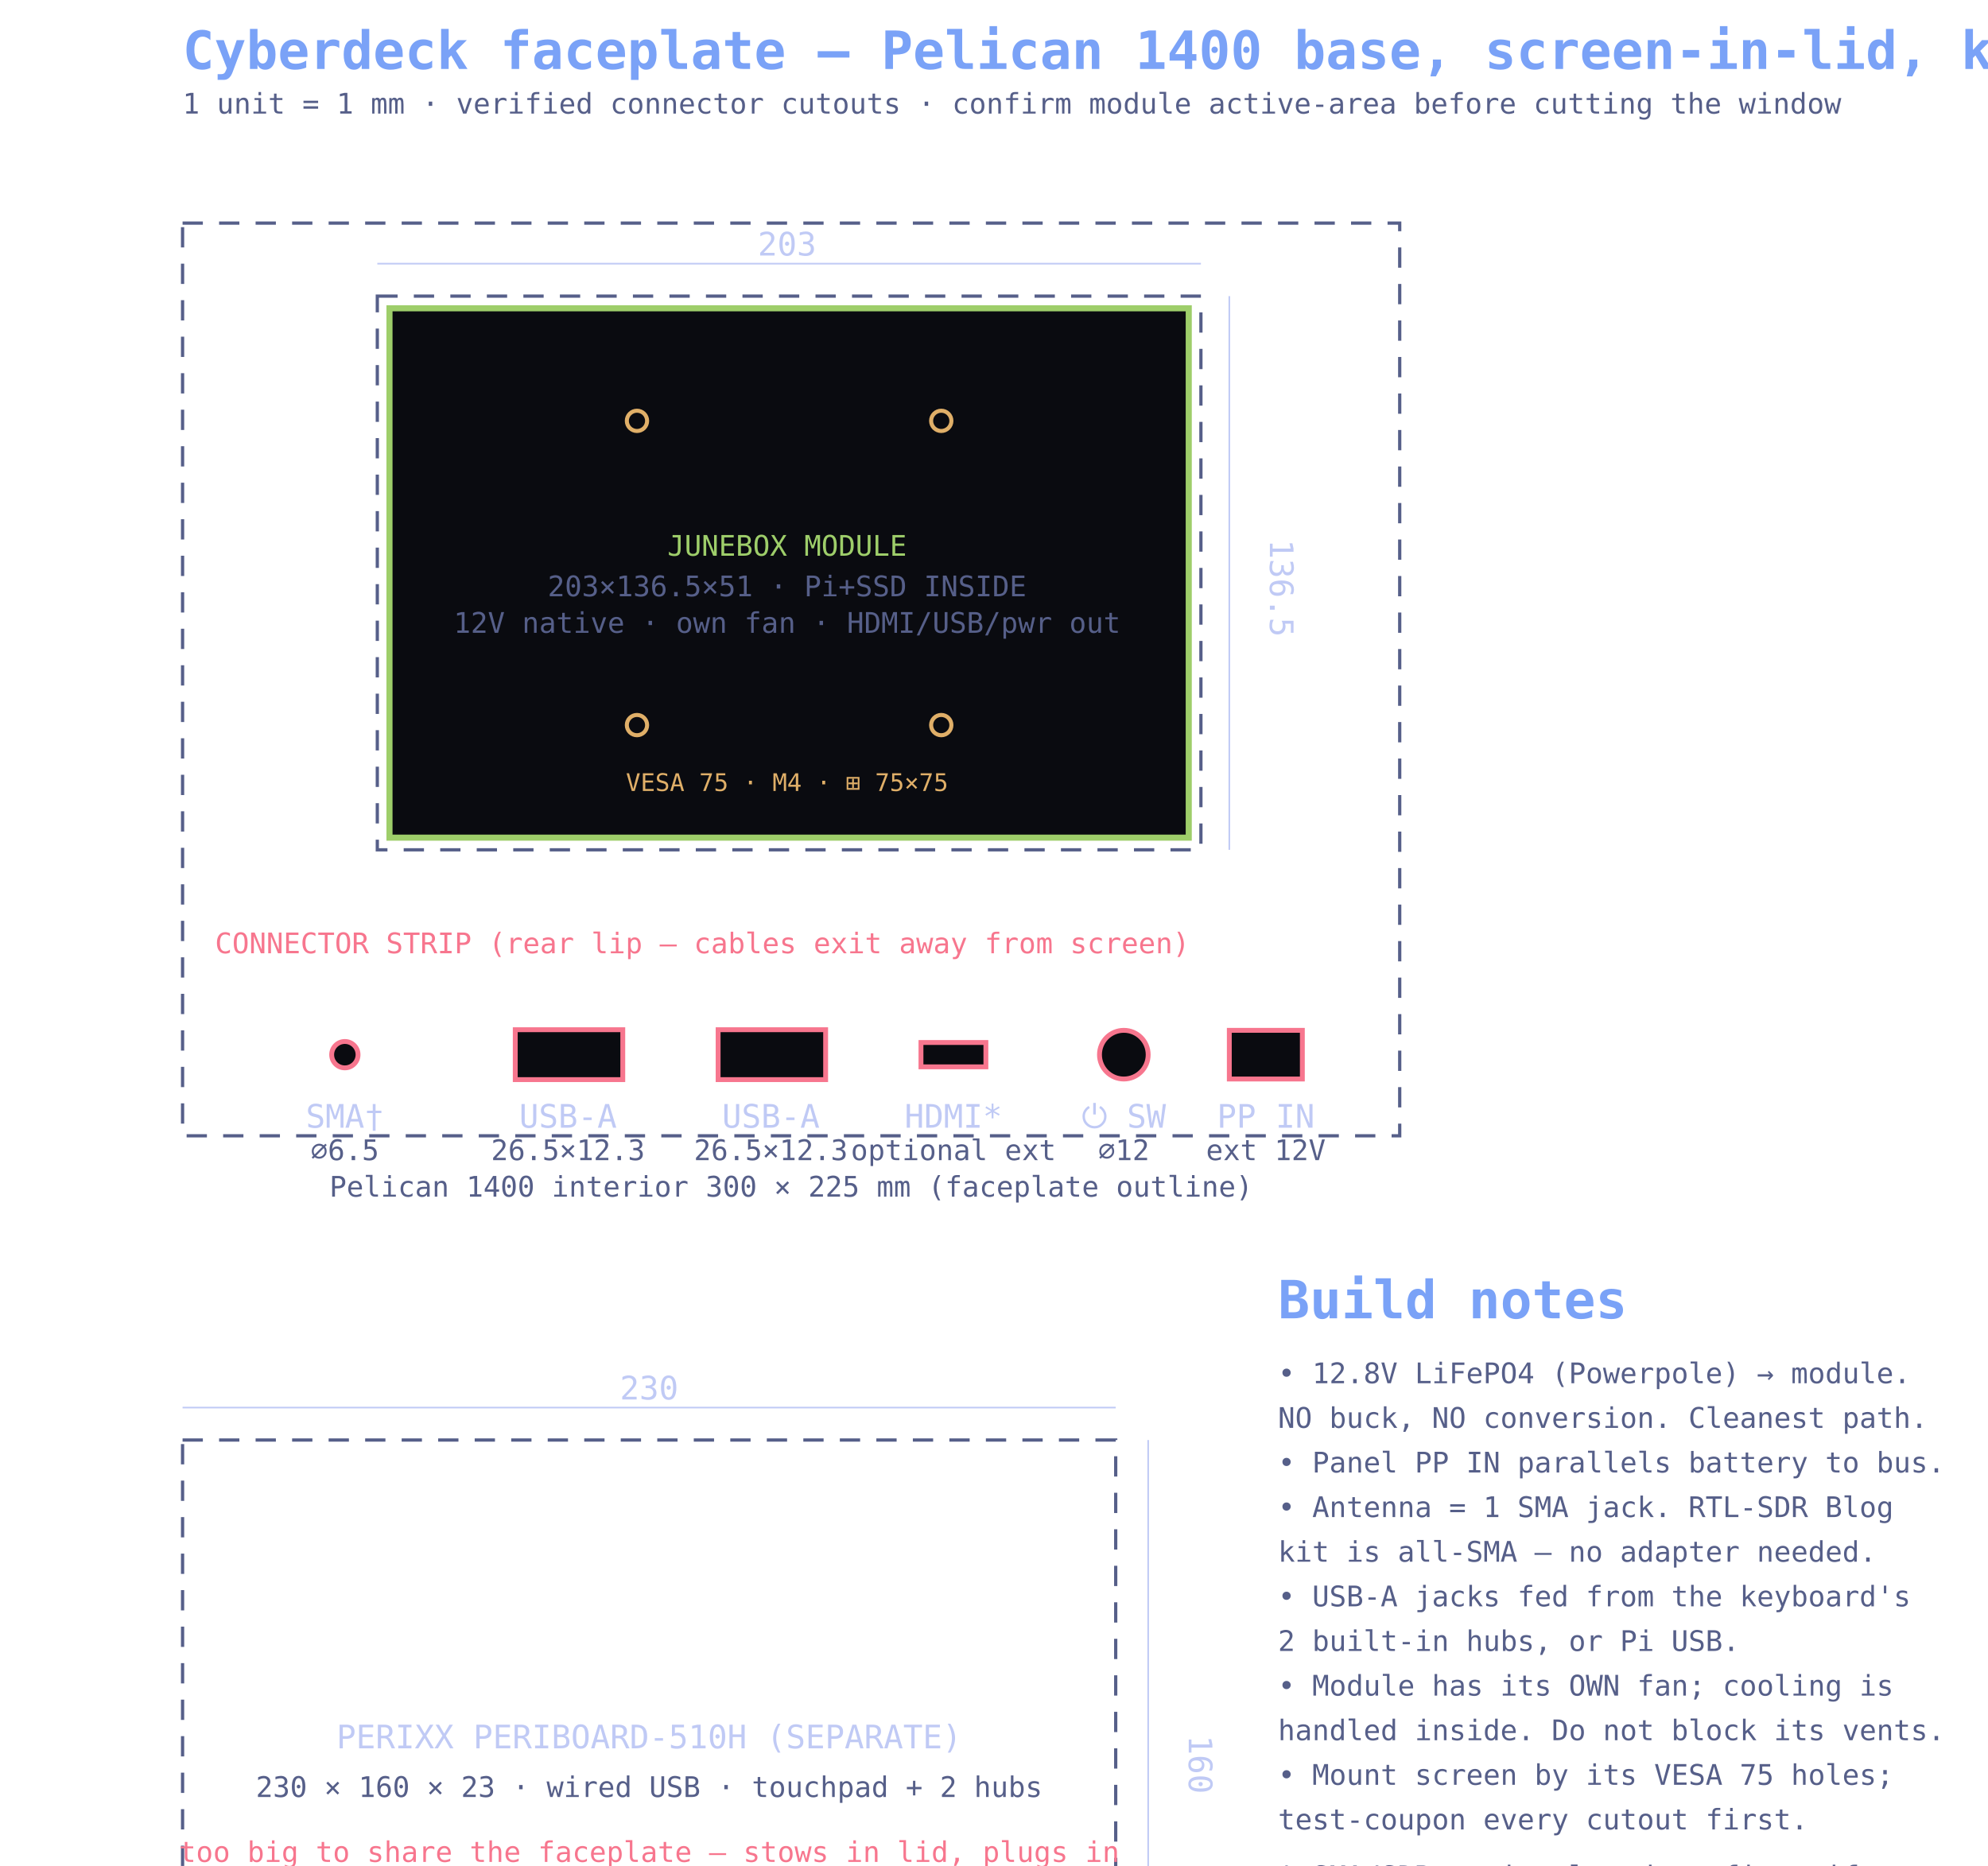
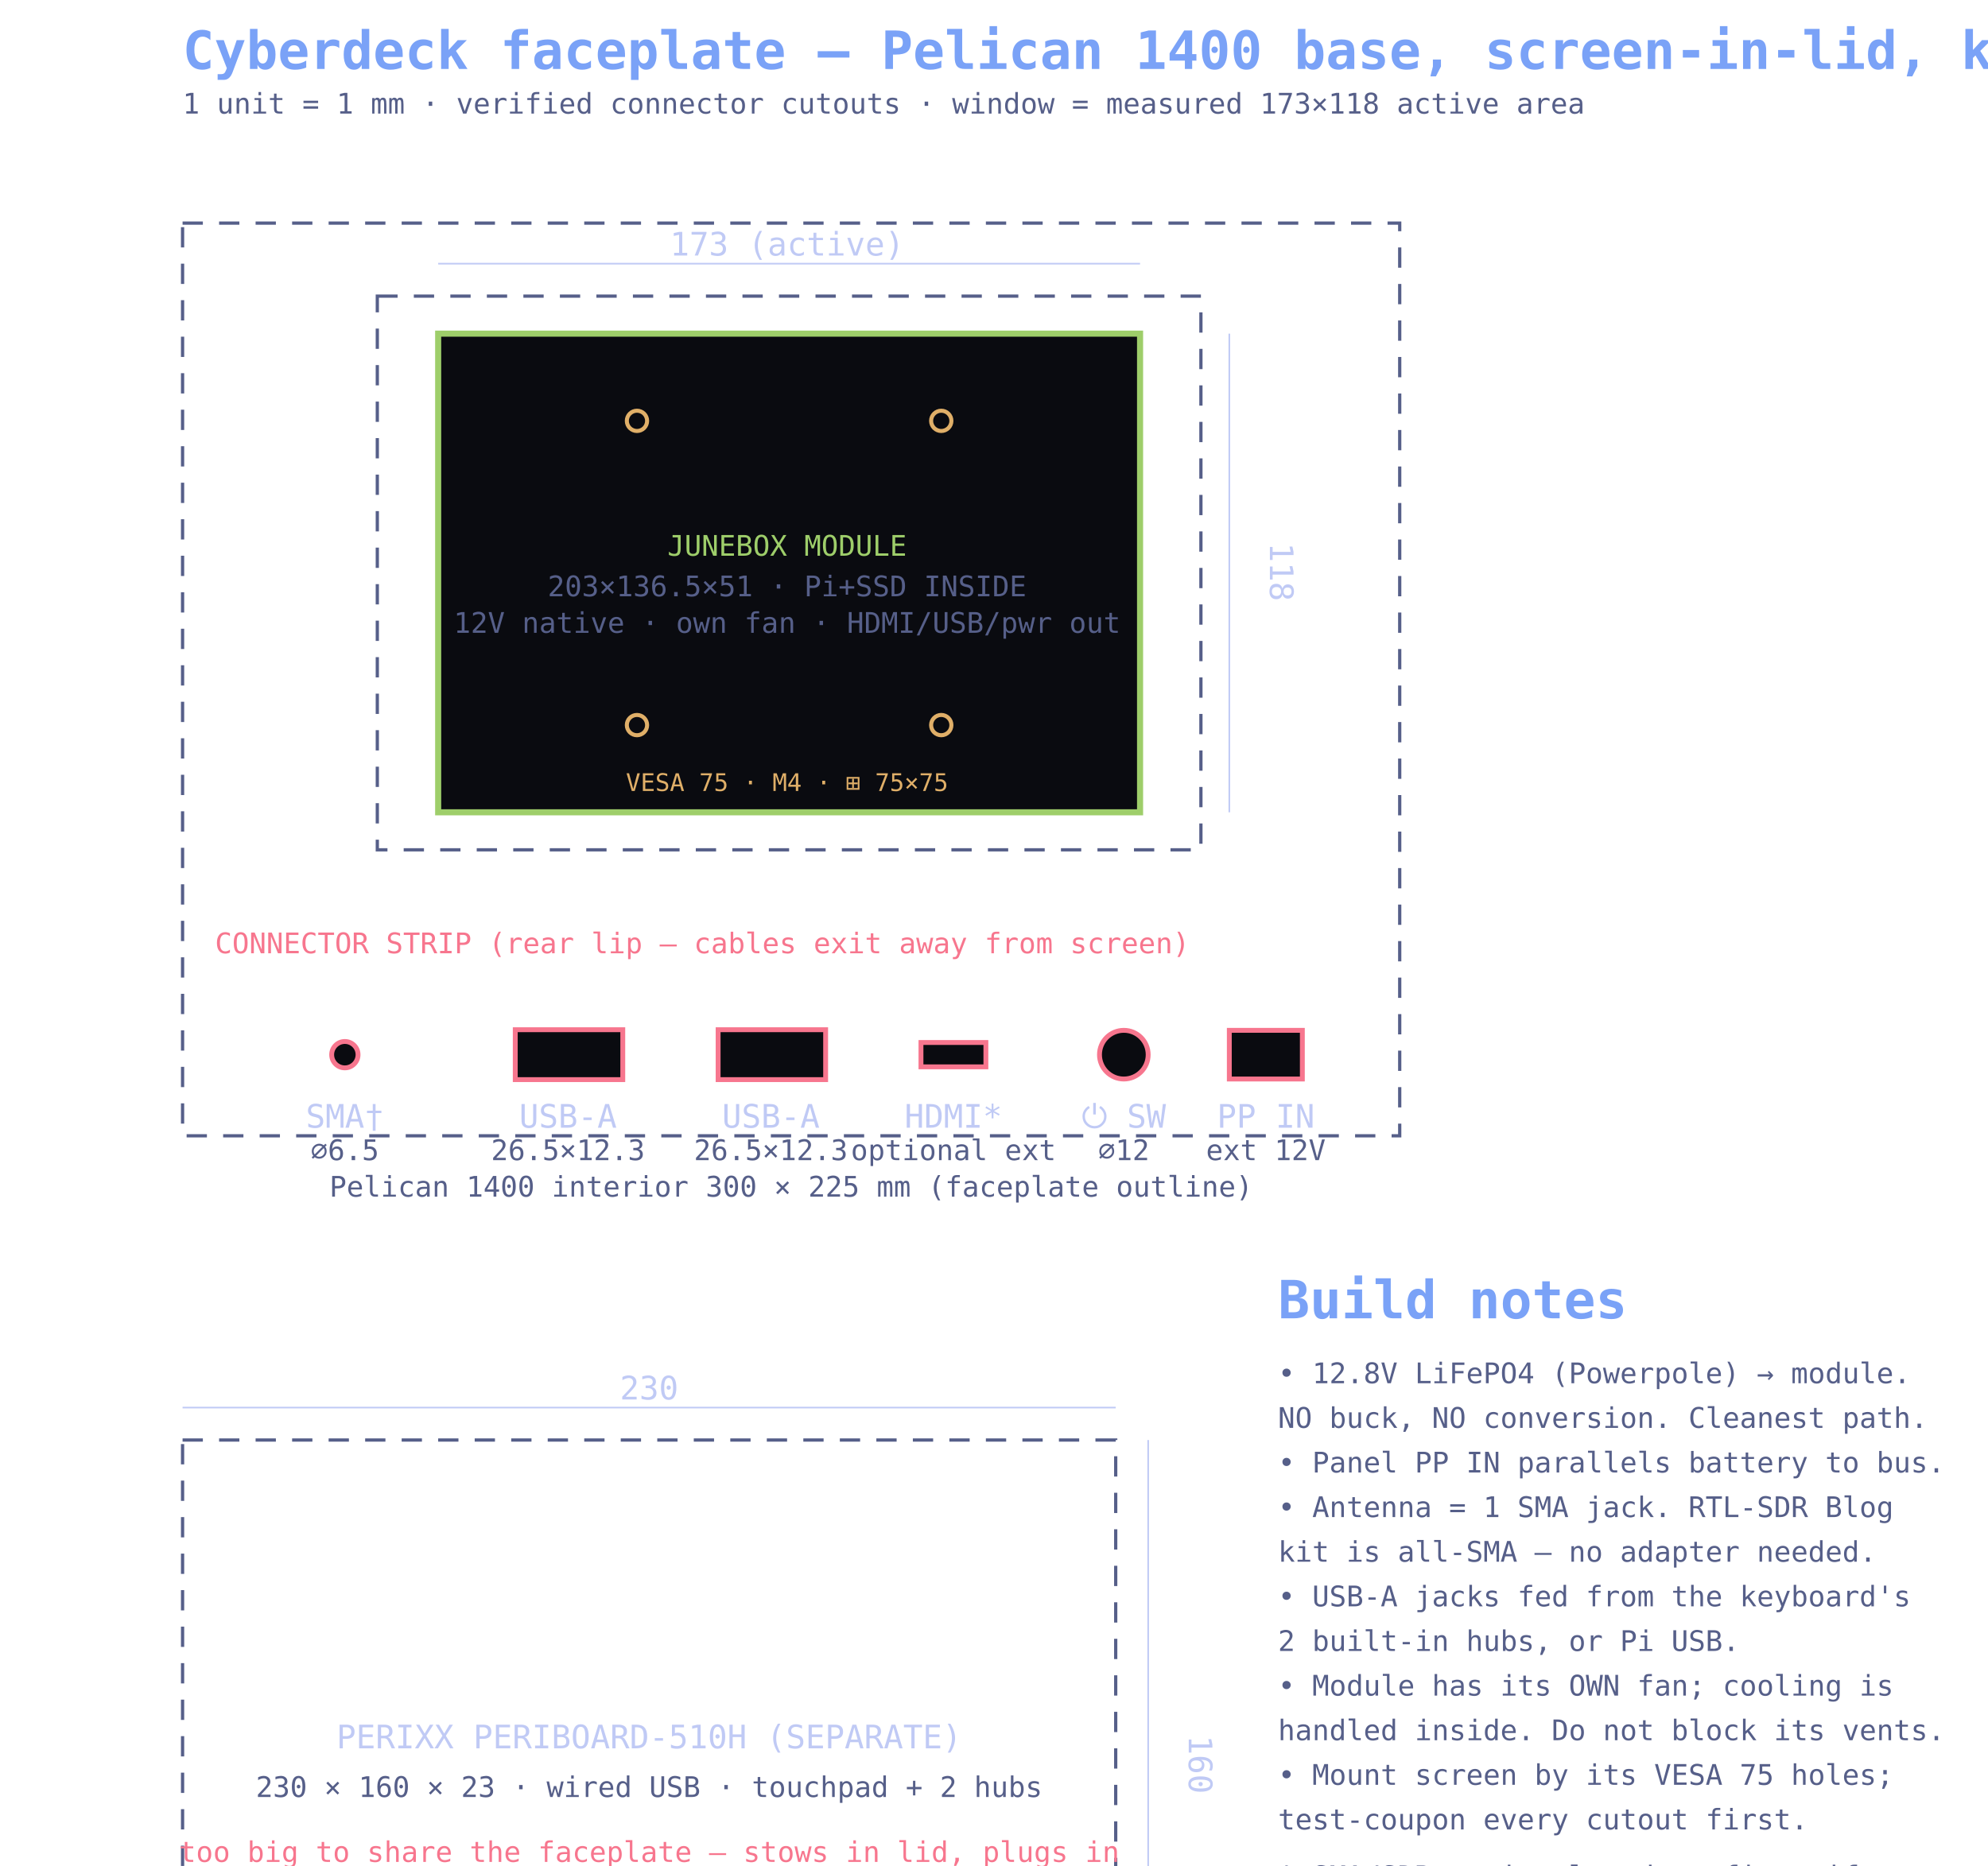
<svg xmlns="http://www.w3.org/2000/svg" viewBox="-45 -55 490 460" font-family="monospace">
  <style>
    .plate{fill:#12141c;stroke:#7aa2f7;stroke-width:1.2}
    .cut{fill:#0a0b10;stroke:#f7768e;stroke-width:1.2}
    .win{fill:#0a0b10;stroke:#9ece6a;stroke-width:1.5}
    .ref{fill:none;stroke:#565f89;stroke-width:0.8;stroke-dasharray:5 4}
    .dim{stroke:#c0caf5;stroke-width:0.4}
    .lbl{fill:#c0caf5;font-size:8px}
    .lbl small{font-size:6px}
    t,.t{fill:#c0caf5;font-size:8px}
    .hd{fill:#7aa2f7;font-size:13px;font-weight:bold}
    .sub{fill:#565f89;font-size:7px}
    .grn{fill:#9ece6a;font-size:7px}
    .red{fill:#f7768e;font-size:7px}
  </style>
  <text x="0" y="-38" class="hd">Cyberdeck faceplate — Pelican 1400 base, screen-in-lid, keyboard separate</text>
-   <text x="0" y="-27" class="sub">1 unit = 1 mm · verified connector cutouts · confirm module active-area before cutting the window</text>
+   <text x="0" y="-27" class="sub">1 unit = 1 mm · verified connector cutouts · window = measured 173×118 active area</text>
  <rect x="0" y="0" width="300" height="225" class="ref" />
  <text x="150" y="240" text-anchor="middle" class="sub">Pelican 1400 interior  300 × 225 mm  (faceplate outline)</text>
  <rect x="48" y="18" width="203" height="136.5" class="ref" />
-   <rect x="51" y="21" width="197" height="130.5" class="win" />
+   <rect x="63" y="27.25" width="173" height="118" class="win" />
  <text x="149" y="82" text-anchor="middle" class="grn">JUNEBOX MODULE</text>
  <text x="149" y="92" text-anchor="middle" class="sub">203×136.5×51 · Pi+SSD INSIDE</text>
  <text x="149" y="101" text-anchor="middle" class="sub">12V native · own fan · HDMI/USB/pwr out</text>
  <circle cx="112" cy="48.75" r="2.5" fill="none" stroke="#e0af68" stroke-width="1" />
  <circle cx="187" cy="48.75" r="2.5" fill="none" stroke="#e0af68" stroke-width="1" />
  <circle cx="112" cy="123.75" r="2.5" fill="none" stroke="#e0af68" stroke-width="1" />
  <circle cx="187" cy="123.75" r="2.5" fill="none" stroke="#e0af68" stroke-width="1" />
  <text x="149" y="140" text-anchor="middle" fill="#e0af68" font-size="6">VESA 75 · M4 · ⊞ 75×75</text>
-   <line x1="48" y1="10" x2="251" y2="10" class="dim" />
-   <text x="149" y="8" text-anchor="middle" class="lbl">203</text>
-   <line x1="258" y1="18" x2="258" y2="154.5" class="dim" />
-   <text x="268" y="90" text-anchor="middle" class="lbl" transform="rotate(90 268 90)">136.5</text>
+   <line x1="63" y1="10" x2="236" y2="10" class="dim" />
+   <text x="149" y="8" text-anchor="middle" class="lbl">173 (active)</text>
+   <line x1="258" y1="27.25" x2="258" y2="145.25" class="dim" />
+   <text x="268" y="86" text-anchor="middle" class="lbl" transform="rotate(90 268 86)">118</text>
  <text x="8" y="180" class="red">CONNECTOR STRIP  (rear lip — cables exit away from screen)</text>
  <circle cx="40" cy="205" r="3.25" class="cut" />
  <text x="40" y="223" text-anchor="middle" class="lbl">SMA†</text>
  <text x="40" y="231" text-anchor="middle" class="sub">⌀6.5</text>
  <rect x="82" y="198.85" width="26.5" height="12.3" class="cut" />
  <text x="95" y="223" text-anchor="middle" class="lbl">USB-A</text>
  <text x="95" y="231" text-anchor="middle" class="sub">26.5×12.3</text>
  <rect x="132" y="198.85" width="26.5" height="12.3" class="cut" />
  <text x="145" y="223" text-anchor="middle" class="lbl">USB-A</text>
  <text x="145" y="231" text-anchor="middle" class="sub">26.5×12.3</text>
  <rect x="182" y="202" width="16" height="6" class="cut" />
  <text x="190" y="223" text-anchor="middle" class="lbl">HDMI*</text>
  <text x="190" y="231" text-anchor="middle" class="sub">optional ext</text>
  <circle cx="232" cy="205" r="6" class="cut" />
  <text x="232" y="223" text-anchor="middle" class="lbl">⏻ SW</text>
  <text x="232" y="231" text-anchor="middle" class="sub">⌀12</text>
  <rect x="258" y="199" width="18" height="12" class="cut" />
  <text x="267" y="223" text-anchor="middle" class="lbl">PP IN</text>
  <text x="267" y="231" text-anchor="middle" class="sub">ext 12V</text>
  <g transform="translate(0,300)">
    <rect x="0" y="0" width="230" height="160" class="ref" />
    <text x="115" y="76" text-anchor="middle" class="lbl">PERIXX PERIBOARD-510H  (SEPARATE)</text>
    <text x="115" y="88" text-anchor="middle" class="sub">230 × 160 × 23 · wired USB · touchpad + 2 hubs</text>
    <text x="115" y="104" text-anchor="middle" class="red">too big to share the faceplate — stows in lid, plugs in</text>
    <line x1="0" y1="-8" x2="230" y2="-8" class="dim" />
    <text x="115" y="-10" text-anchor="middle" class="lbl">230</text>
    <line x1="238" y1="0" x2="238" y2="160" class="dim" />
    <text x="248" y="80" text-anchor="middle" class="lbl" transform="rotate(90 248 80)">160</text>
  </g>
  <g transform="translate(270,270)" class="t">
    <text x="0" y="0" class="hd" font-size="10">Build notes</text>
    <text x="0" y="16" class="sub">• 12.8V LiFePO4 (Powerpole) → module.</text>
    <text x="0" y="27" class="sub">  NO buck, NO conversion. Cleanest path.</text>
    <text x="0" y="38" class="sub">• Panel PP IN parallels battery to bus.</text>
    <text x="0" y="49" class="sub">• Antenna = 1 SMA jack. RTL-SDR Blog</text>
    <text x="0" y="60" class="sub">  kit is all-SMA — no adapter needed.</text>
    <text x="0" y="71" class="sub">• USB-A jacks fed from the keyboard's</text>
    <text x="0" y="82" class="sub">  2 built-in hubs, or Pi USB.</text>
    <text x="0" y="93" class="sub">• Module has its OWN fan; cooling is</text>
    <text x="0" y="104" class="sub">  handled inside. Do not block its vents.</text>
    <text x="0" y="115" class="sub">• Mount screen by its VESA 75 holes;</text>
    <text x="0" y="126" class="sub">  test-coupon every cutout first.</text>
    <text x="0" y="140" class="sub">† SMA/SDR optional — drop first if</text>
    <text x="0" y="151" class="sub">  space is tight. Deck works without.</text>
  </g>
</svg>
